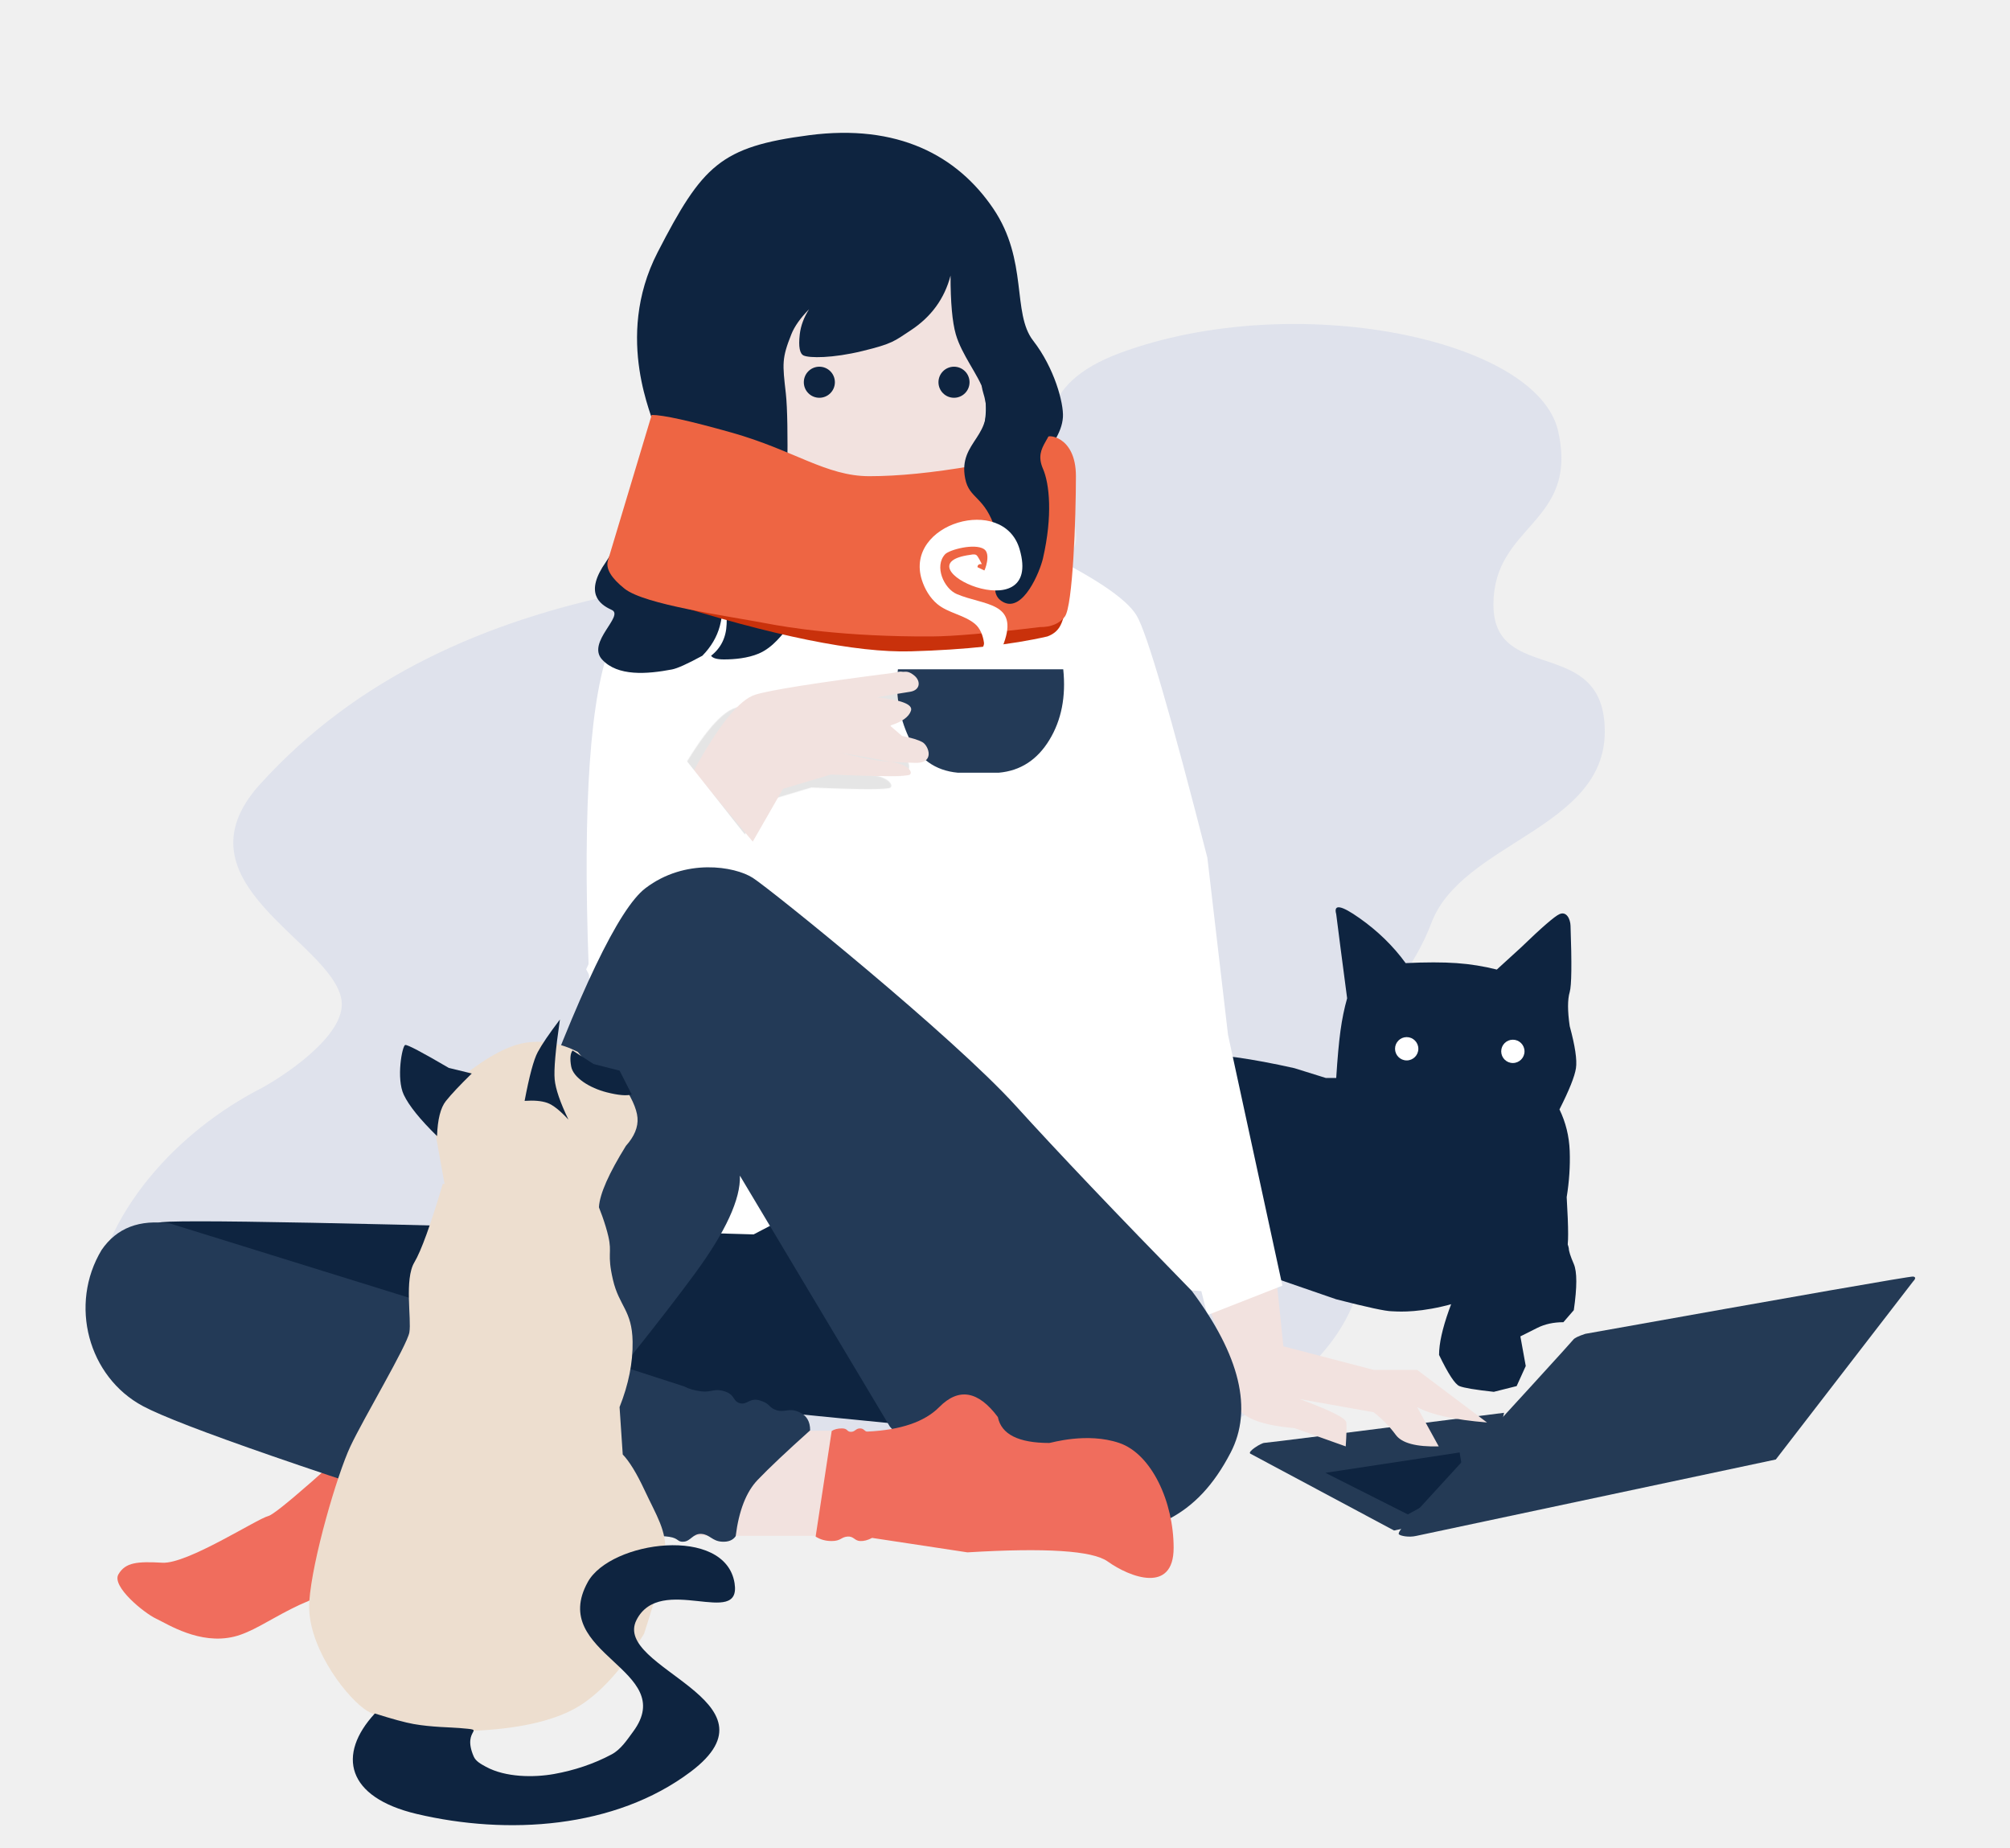
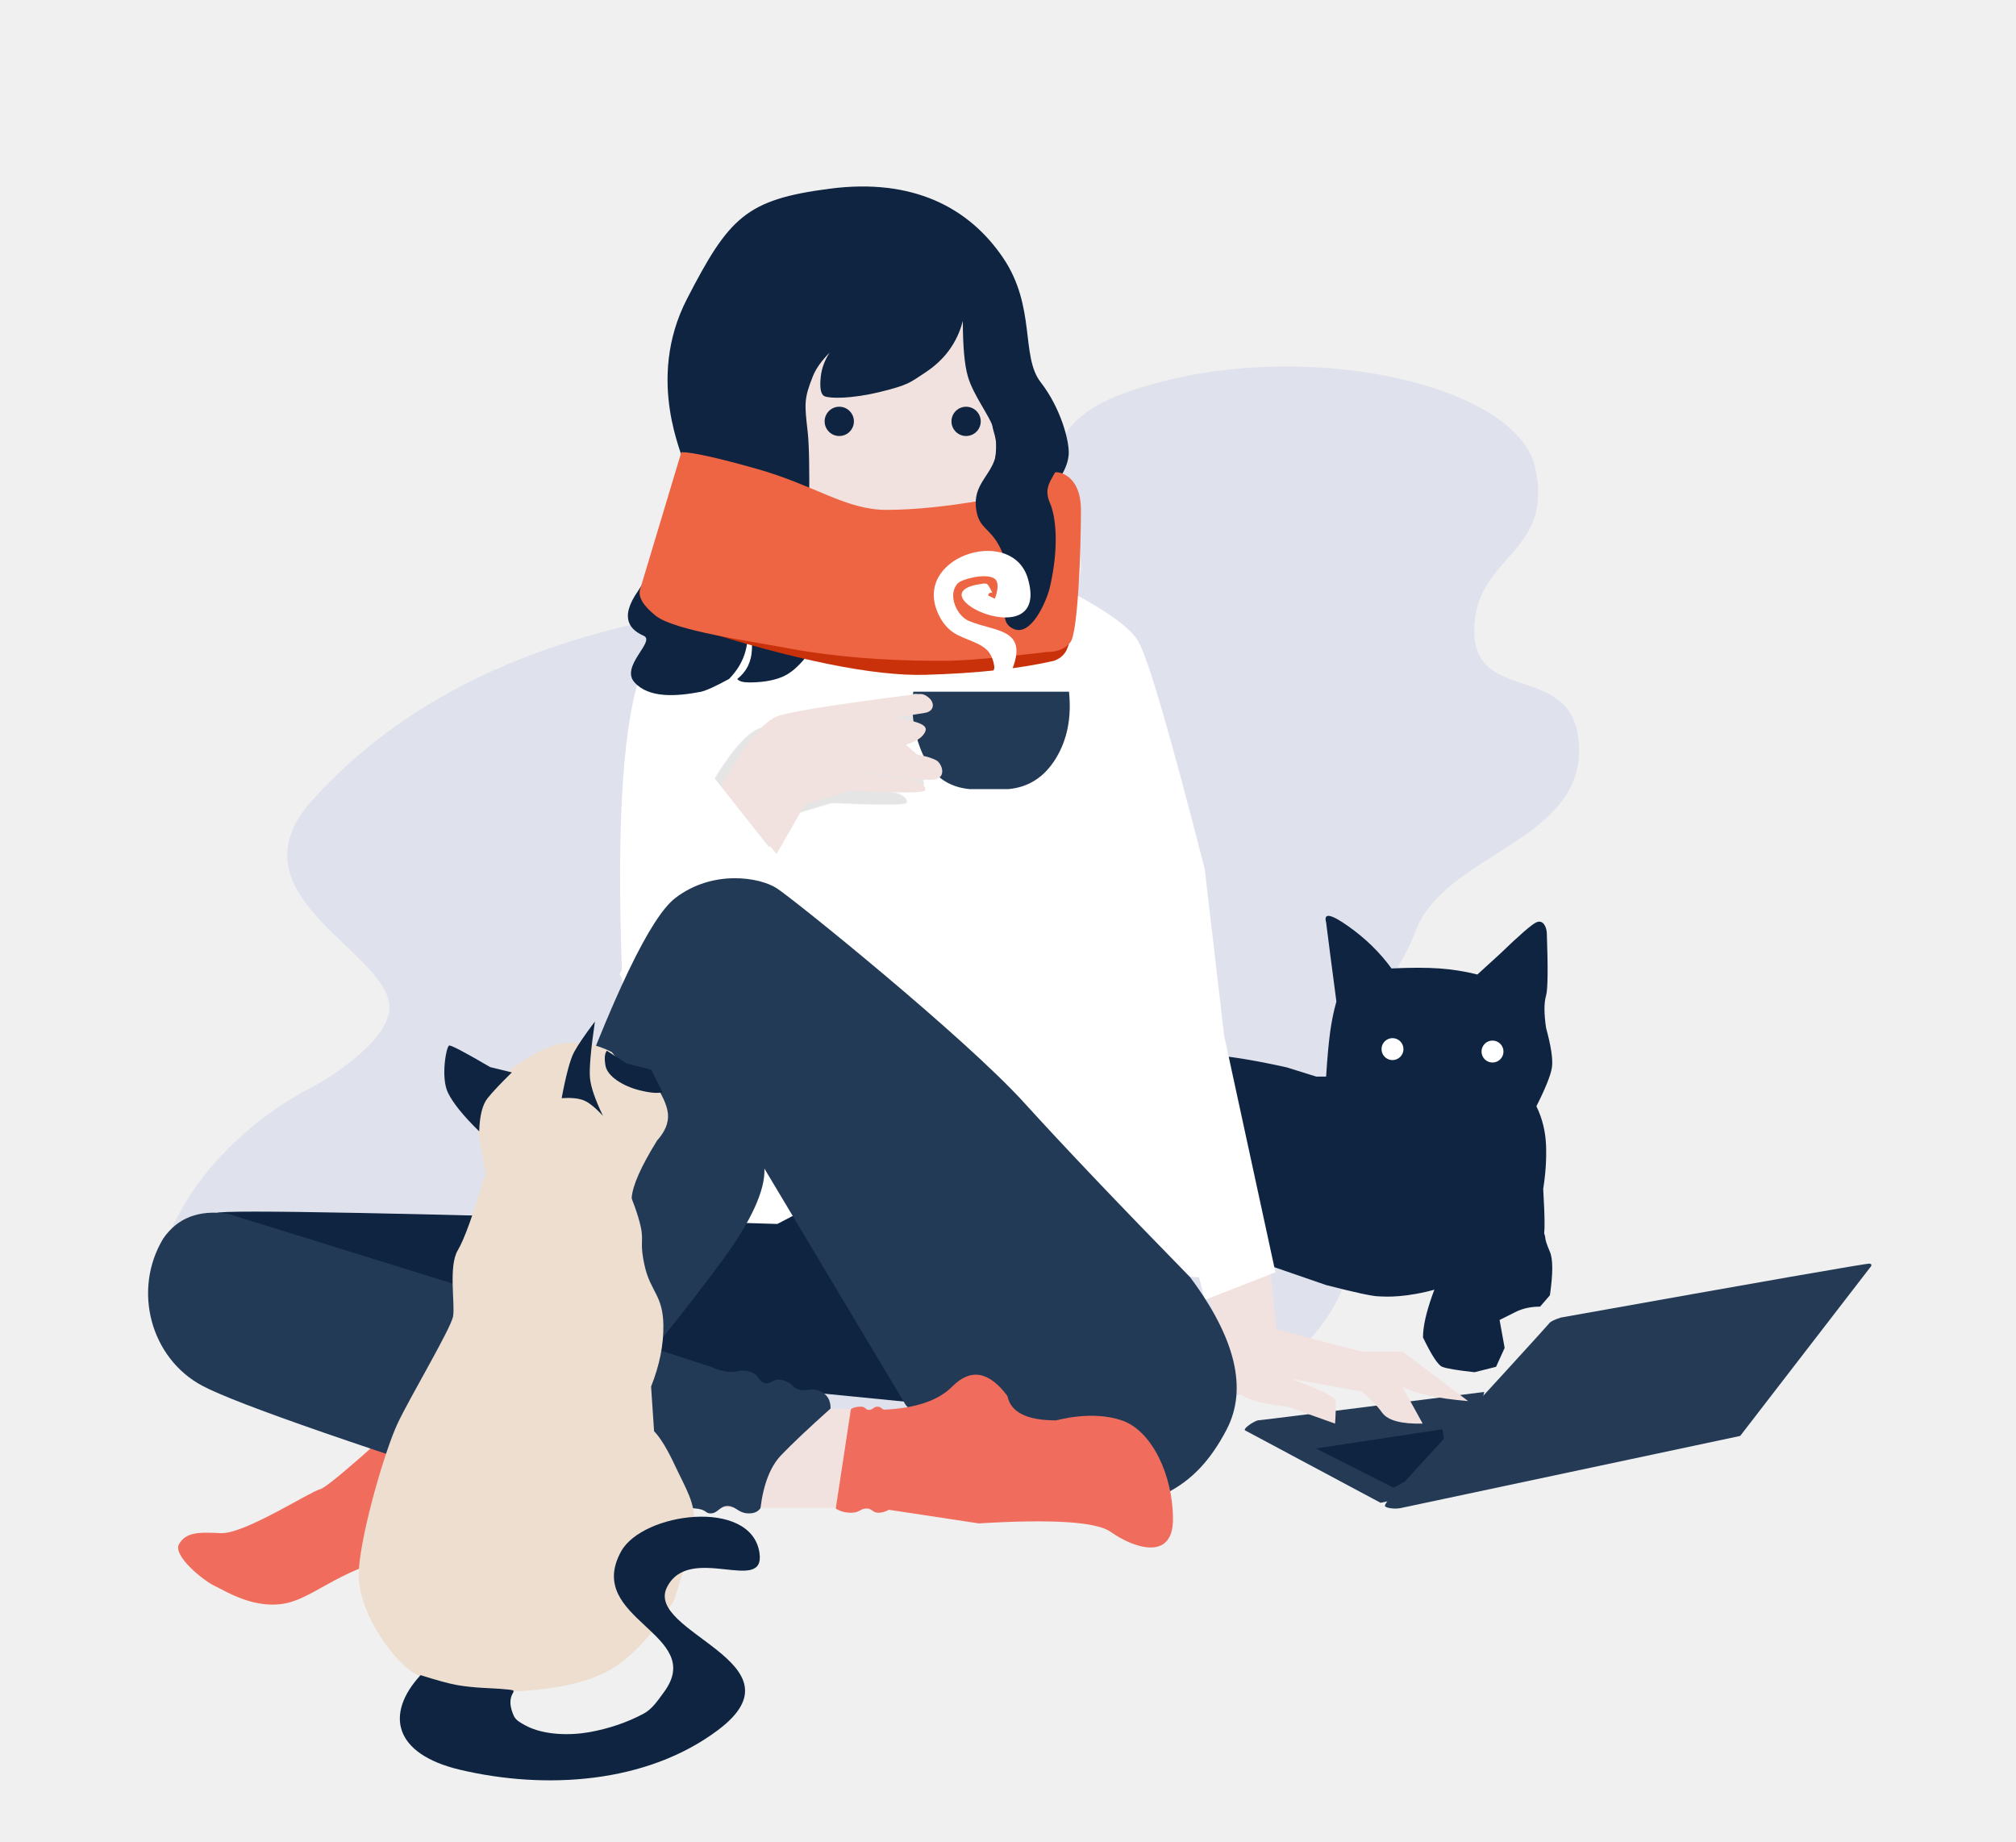
- <svg xmlns="http://www.w3.org/2000/svg" xmlns:xlink="http://www.w3.org/1999/xlink" width="617px" height="567px" viewBox="0 0 617 567" version="1.1">
+ <svg xmlns="http://www.w3.org/2000/svg" xmlns:xlink="http://www.w3.org/1999/xlink" width="657px" height="600px" viewBox="0 0 657 600" version="1.1">
  <defs>
    <path d="M375.095,199.612 C367.344,185.487 361.016,177.677 356.112,176.183 C351.391,174.744 337.312,172.518 313.873,169.506 C312.963,169.389 312.019,168.995 311.1,169.151 C310.181,169.307 309.353,168.654 307.322,170.343 C305.292,172.031 305.472,174.818 308.658,175.309 C312.221,175.858 315.591,176.424 318.769,177.006 C311.2,177.828 307.732,179.199 308.366,181.12 C308.999,183.04 311.145,184.56 314.801,185.681 L311.1,188.867 C308.151,189.43 306.048,190.076 304.789,190.804 C302.901,191.897 300.869,197.464 307.322,197.11 C309.874,196.97 313.904,197.068 318.769,196.366 C320.995,196.045 324.772,195.258 330.099,194.005 C321.439,195.511 315.752,196.546 313.036,197.11 C308.962,197.955 307.872,200.005 308.658,200.695 C309.424,201.368 317.52,201.368 332.948,200.695 L347.638,205.087 L356.929,221.292 L375.095,199.612 Z" id="path-1" />
    <filter x="-4.2%" y="-5.7%" width="116.6%" height="119.2%" filterUnits="objectBoundingBox" id="filter-2">
      <feOffset dx="6" dy="4" in="SourceAlpha" result="shadowOffsetOuter1" />
      <feColorMatrix values="0 0 0 0 0   0 0 0 0 0   0 0 0 0 0  0 0 0 0.1 0" type="matrix" in="shadowOffsetOuter1" />
    </filter>
  </defs>
  <g id="new" stroke="none" stroke-width="1" fill="none" fill-rule="evenodd">
-     <g id="laptop" transform="translate(-78, -20)">
-       <g id="Group" transform="translate(385, 322) scale(-1, 1) translate(-385, -322) translate(104, 57)">
+     <g id="laptop" transform="translate(-61, 0)">
+       <g id="Group" transform="translate(390, 322) scale(-1, 1) translate(-390, -322) translate(109, 57)">
        <path d="M244.03,71.269 C297.287,90.889 230.816,136.009 271.851,136.009 C349.416,136.009 448.016,137.187 508.195,203.705 C535.541,233.93 485.906,252.036 483.165,269.922 C481.461,281.039 502.576,294.276 508.195,297.181 C532.376,309.683 557.592,334.591 560.394,367.106 C560.539,368.782 260.866,423.068 234.491,411.604 C175.238,385.851 156.977,360.815 175.516,305.239 C182.233,285.103 157.95,271.115 148.647,246.327 C139.344,221.538 95.386,217.364 95.386,187.526 C95.386,157.689 129.566,173.377 129.566,148.591 C129.566,123.805 103.335,123.805 109.694,95.352 C116.053,66.9 190.773,51.649 244.03,71.269 Z" id="Path-107" fill="#DFE2EC" fill-rule="nonzero" />
        <g id="Group-18" transform="translate(104.13, 240.7646)">
          <path d="M24.401,19.789 L17.02,13.054 C10.597,6.857 6.646,3.433 5.168,2.781 C2.95,1.803 1.841,4.358 1.771,6.328 C1.359,17.935 1.443,24.721 2.024,26.688 C2.704,28.987 2.704,32.476 2.024,37.152 C0.366,43.238 -0.273,47.54 0.106,50.058 C0.485,52.576 2.173,56.795 5.168,62.715 C3.241,66.678 2.193,70.936 2.024,75.487 C1.856,80.039 2.164,84.753 2.951,89.631 C2.365,99.556 2.365,104.72 2.951,105.123 C35.099,127.249 54.759,124.66 56.585,124.66 C58.461,124.66 64.166,123.434 73.699,120.983 L114.416,106.933 C130.637,102.976 139.542,100.052 141.131,98.161 C142.72,96.269 157.518,95.323 185.525,95.323 L210.144,101.312 C217.429,102.703 221.415,103.051 222.1,102.355 C222.785,101.66 223.128,96.351 223.128,86.429 L219.67,85.233 L227.337,82.314 C225.147,78.885 222.978,77.17 220.831,77.17 C218.684,77.17 216.647,77.17 214.719,77.17 L182.944,70.181 C178.691,65.519 174.993,63.188 171.851,63.188 C168.709,63.188 162.761,63.188 154.007,63.188 L146.228,63.188 C135.106,51.497 125.65,45.652 117.861,45.652 C110.071,45.652 99.624,47.121 86.519,50.058 L76.885,53.062 L73.699,53.062 C73.312,46.95 72.874,42.109 72.385,38.538 C71.896,34.968 71.216,31.657 70.347,28.606 L72.385,13.054 L73.699,2.781 C74.579,-0.385 72.198,0.022 66.555,4.001 C60.913,7.98 56.19,12.584 52.387,17.812 C46.186,17.514 40.978,17.514 36.763,17.812 C32.549,18.11 28.428,18.769 24.401,19.789 Z" id="Path-130" fill="#0E2440" />
          <path d="M2.304,105.34 C2.993,101.323 6.88,100.639 13.967,103.288 C21.054,105.938 27.547,109.029 33.446,112.562 C35.186,114.715 37.068,118.634 39.092,124.319 C41.117,130.004 42.129,134.582 42.129,138.051 C39.321,143.877 37.233,147.068 35.867,147.623 C34.5,148.178 30.986,148.766 25.324,149.385 L18.314,147.623 L15.518,141.465 L17.167,132.369 C16.026,131.791 14.294,130.922 11.969,129.759 C9.645,128.597 6.977,128.016 3.965,128.016 L0.768,124.319 C-0.256,117.244 -0.256,112.521 0.768,110.151 C1.792,107.782 2.304,106.178 2.304,105.34 Z" id="Path-131" fill="#0E2440" />
          <ellipse id="Oval-3" fill="#FFFFFF" cx="19.475" cy="44.895" rx="3.577" ry="3.576" />
          <ellipse id="Oval-3" fill="#FFFFFF" cx="52.065" cy="44.1" rx="3.577" ry="3.576" />
        </g>
        <g id="Group-16">
          <polygon id="Path-119" fill="#FFFFFF" points="263.847 150.056 238.06 188.652 227.223 316.963 216.893 359.438 377.961 347.039 392.521 204.129 368.545 130.354" />
          <g id="Group-15" transform="translate(0, 353.5466)">
            <path d="M126.308,43.035 C174.677,49.187 199.192,52.263 199.853,52.263 C200.846,52.263 205.249,55.022 204.174,55.592 C203.457,55.973 188.757,63.828 160.075,79.159 L133.033,73.384 L126.308,43.035 Z" id="Path-115" fill="#243A55" />
            <polygon id="Path-116" fill="#0E2440" points="139.945 55.212 181.158 61.457 155.847 74.22 138.384 64.716" />
            <path d="M194.052,22.629 L166.346,29.861 L152.993,29.861 L131.54,46.009 C141.673,45.168 148.824,43.595 152.993,41.291 L146.36,53.348 C153.3,53.521 157.697,52.34 159.551,49.808 C161.404,47.275 163.669,44.96 166.346,42.863 L189.063,38.825 C179.626,42.286 174.848,44.68 174.728,46.009 C174.608,47.337 174.668,49.784 174.908,53.348 L190.631,47.746 C202.62,46.716 208.614,43.742 208.614,38.825 C208.614,33.908 212.086,22.665 219.029,5.097 L196.344,0.384 L194.052,22.629 Z" id="Path-100" fill="#F2E2DF" />
            <path d="M42.887,57.368 L0.741,2.725 C-0.094,1.852 -0.094,1.352 0.741,1.226 C1.575,1.1 35.112,6.957 101.351,18.799 C103.496,19.495 104.744,20.108 105.096,20.64 C105.447,21.171 122.397,39.729 155.945,76.314 C158.041,78.661 158.92,80.001 158.582,80.333 C158.075,80.833 155.527,81.332 153.331,80.833 C151.867,80.5 115.052,72.678 42.887,57.368 Z" id="Path-114" fill="#243A55" />
          </g>
          <path d="M271.772,130.501 C253.145,139.382 242.241,146.538 239.062,151.968 C235.882,157.398 228.657,182.149 217.385,226.222 L211.042,280.575 L194.35,357.571 L217.385,366.606 L241.645,269.768 C244.034,238.403 247.148,213.903 250.985,196.267 C254.823,178.631 260.766,165.225 268.814,156.049 L271.772,130.501 Z" id="Path-101" fill="#FFFFFF" />
          <path d="M369.499,128.378 C387.201,134.16 398.541,148.314 403.518,170.84 C408.496,193.365 409.253,233.095 405.789,290.03 L401.02,299.565 L372.235,304.832 L379.16,244.34 L369.499,128.378 Z" id="Path-102" fill="#FFFFFF" />
          <path d="M312.37,168.396 L261.621,168.396 C260.747,176.778 262.171,184.018 265.894,190.116 C269.617,196.213 274.783,199.555 281.39,200.14 L294.009,200.14 C300.982,199.482 305.988,195.876 309.028,189.324 C312.067,182.771 313.181,175.795 312.37,168.396 Z" id="Path-105" fill="#233A57" />
          <g id="Path-104">
            <use fill="black" fill-opacity="1" filter="url(#filter-2)" xlink:href="#path-1" />
            <use fill="#F2E2DF" fill-rule="evenodd" xlink:href="#path-1" />
          </g>
          <path d="M356.664,341.835 C476.584,338.264 537.473,337.074 539.332,338.264 C542.121,340.05 562.133,354.528 559.125,363.591 C557.12,369.634 532.322,376.093 484.73,382.971 L303.998,400.838 L339.061,332.665 L356.664,341.835 Z" id="Path-110" fill="#0E2440" />
          <polygon id="Path-108" fill="#F2E2DF" points="432.331 348.821 464.106 392.174 421.688 406.907 407.806 369.548" />
          <polygon id="Path-103" fill="#FFFFFF" points="408.069 260.493 378.18 195.28 353.94 225.927 373.558 271.895 397.65 279.841" />
          <path d="M222.171,359.16 C245.222,335.587 263.24,316.649 276.223,302.346 C295.697,280.892 351.339,235.997 356.904,232.421 C362.468,228.846 377.694,226.286 389.891,235.6 C398.023,241.809 410.265,267.332 426.619,312.169 L471.866,376.816 C457.882,360.424 446.561,353.803 437.905,356.95 C424.921,361.671 411.26,378.859 411.26,387.029 C411.26,392.476 414.603,400.932 421.289,412.399 C399.828,386.442 384.328,366.974 374.789,353.996 C365.249,341.017 360.612,330.952 360.878,323.801 L314.845,400.811 C294.926,423.634 276.62,435.045 259.928,435.045 C234.889,435.045 220.581,428.688 210.247,408.823 C203.358,395.58 207.333,379.025 222.171,359.16 Z" id="Path-106" fill="#233A57" />
          <path d="M459.681,388.046 C487.912,414.244 503.222,427.648 505.613,428.256 C509.199,429.169 530.457,443.017 538.138,442.594 C545.818,442.171 549.499,442.454 551.651,446.169 C553.802,449.885 543.753,458.029 540.145,459.73 C536.536,461.431 526.694,467.845 516.153,465.285 C505.613,462.725 494.808,450.376 472.129,449.918 C449.45,449.46 435.975,459.735 427.359,454.827 C418.743,449.918 413.677,437.605 418.743,430.09 C423.809,422.574 424.088,408.679 423.809,406.969 C423.623,405.828 421.934,402.434 418.743,396.787 L451.808,375.398 L459.681,388.046 Z" id="Path-109" fill="#F06D5D" />
          <polygon id="Path-112" fill="#F2E2DF" points="376.987 434.341 326.853 434.341 330.221 402.103 361.632 402.103" />
          <path d="M535.753,338.501 L454.657,363.687 L378.068,388.461 C376.568,389.241 374.78,389.756 372.702,390.007 C369.586,390.382 368.815,388.963 365.548,390.007 C362.281,391.05 363.136,393.061 360.85,393.652 C358.565,394.243 357.909,391.781 354.618,392.832 C351.327,393.883 352.133,395.043 349.551,395.811 C346.969,396.58 345.898,394.91 342.596,396.407 C340.394,397.406 339.301,399.26 339.317,401.97 C346.526,408.427 351.891,413.493 355.414,417.166 C358.936,420.84 361.188,426.601 362.17,434.449 C363.036,435.706 364.46,436.268 366.442,436.138 C369.416,435.941 370.132,433.911 372.702,433.754 C375.272,433.596 375.965,435.948 378.068,436.138 C380.171,436.327 379.511,435.104 382.575,434.643 C385.639,434.182 387.39,434.73 389.295,434.449 C393.206,433.871 396.011,432.768 399.232,433.058 C404.02,433.49 410.573,435.109 418.89,437.915 C491.125,414.992 532.856,400.539 544.082,394.557 C560.921,385.583 566.91,363.361 556.81,346.6 C552.171,339.84 545.152,337.14 535.753,338.501 Z" id="Path-111" fill="#233A57" />
          <path d="M332.697,402.168 L337.628,434.571 C336.22,435.483 334.577,435.939 332.697,435.939 C329.878,435.939 329.848,434.746 327.89,434.571 C325.932,434.395 325.727,435.835 324.015,435.939 C322.874,436.008 321.635,435.688 320.298,434.978 L291.027,439.415 C266.982,437.959 252.641,438.886 248.004,442.196 C241.049,447.163 227.735,452.129 227.735,438.025 C227.735,423.921 234.492,409.22 244.427,405.843 C254.363,402.466 265.388,405.843 265.889,405.843 C275.36,405.843 280.626,403.195 281.688,397.897 C287.715,389.819 293.71,388.792 299.672,394.818 C304.162,399.357 311.515,401.867 321.731,402.348 C322.668,402.392 322.668,401.374 324.015,401.374 C325.363,401.374 325.461,402.424 326.793,402.424 C328.126,402.424 327.692,401.374 329.579,401.374 C330.838,401.374 331.877,401.638 332.697,402.168 Z" id="Path-113" fill="#F06D5D" />
          <path d="M285.588,65.612 C284.523,86.033 284.523,98.464 285.588,102.904 C287.187,109.564 307.89,122.37 312.778,122.75 C317.666,123.13 348.678,112.749 358.578,91.849 C368.478,70.95 365.641,47.121 352.648,38.578 C343.986,32.883 332.171,30.035 317.204,30.035 L299.437,32.054 L285.588,65.612 Z" id="Path-99" fill="#F2E2DF" transform="translate(324.6496, 76.39764) rotate(-4) translate(-324.6496, -76.39764) " />
          <ellipse id="Oval-2" fill="#0E2440" cx="295.154" cy="80.308" rx="4.769" ry="4.768" />
          <ellipse id="Oval-2" fill="#0E2440" cx="336.488" cy="80.308" rx="4.769" ry="4.768" />
          <polygon id="Path-117" fill="#C9310B" points="265.789 97.203 276.244 95.252 276.244 104.911 268.899 103.691" />
          <path d="M298.386,45.773 C299.859,52.912 303.627,58.713 309.691,63.175 C314.568,66.764 315.001,67.551 324.142,70.297 C333.283,73.043 340.358,73.329 342.128,72.632 C343.325,72.161 343.915,70.125 343.661,66.172 C343.491,63.536 342.674,60.933 341.209,58.361 C343.727,61.195 345.404,63.843 346.24,66.307 C348.81,73.877 348.495,75.489 346.986,84.523 C345.476,93.558 344.81,121.458 344.81,126.031 C344.81,130.603 335.416,147.484 342.146,155.783 C344.105,158.198 346.663,162.534 351.131,164.708 C354.403,166.3 358.479,166.883 361.675,167.05 C363.806,167.162 365.142,166.855 365.682,166.129 C362.785,163.597 361.367,160.286 361.427,156.196 C361.488,152.106 362.02,147.152 363.023,141.333 C362.605,148.331 362.757,153.521 363.48,156.901 C364.204,160.28 365.831,163.403 368.361,166.269 C372.796,168.997 375.831,170.561 377.468,170.961 C385.002,172.803 394.023,174.017 399.062,169.009 C404.1,164.002 392.818,155.249 396.881,153.677 C400.945,152.105 405.497,148.758 399.436,139.091 C398.561,137.695 397.477,135.405 396.182,132.221 C390.531,109.035 387.506,97.05 387.106,96.266 C386.507,95.09 400.895,70.751 388.549,43.344 C376.203,15.937 370.942,9.985 344.005,5.022 C317.068,0.06 298.303,8.803 286.39,24.523 C274.747,39.887 279.022,56.292 272.018,64.384 C265.013,72.476 261.635,83.091 261.661,87.314 C261.723,97.534 275.987,106.763 271.961,110.676 C267.935,114.588 262.998,117.707 261.314,129.258 C259.629,140.81 269.565,159.018 277.608,156.764 C282.971,155.261 288.075,153.012 292.921,150.015 C284.722,146.8 280.719,142.968 280.912,138.517 C285.851,142.353 290.408,144.27 294.583,144.27 L300.912,135.971 C287.949,107.902 283.108,89.454 286.39,80.625 C288.122,75.963 293.702,69.882 295.835,63.666 C297.106,59.961 297.956,53.997 298.386,45.773 Z" id="Path-118" fill="#0E2440" transform="translate(331.7503, 88.09658) rotate(-3) translate(-331.7503, -88.09658) " />
          <path d="M260.722,148.732 L311.846,153.119 L384.725,147.399 C350.628,158.2 325.192,163.365 308.416,162.894 C291.64,162.422 277.663,160.899 266.485,158.325 C264.781,157.698 263.522,156.709 262.71,155.356 C261.897,154.004 261.235,151.796 260.722,148.732 Z" id="Path-120" fill="#C9310B" />
          <path d="M363.461,95.75 C344.267,101.152 334.448,109.143 321.134,109.143 C312.258,109.143 301.713,108.092 289.501,105.991 C273.764,100.948 266.108,98.056 266.531,97.316 C267.166,96.207 257.73,96.366 257.73,109.143 C257.73,121.92 258.676,148.979 261.133,152.229 C262.771,154.395 265.327,155.47 268.801,155.454 C284.315,157.333 295.401,158.29 302.057,158.325 C328.955,158.465 346.444,155.51 352.531,154.351 C365.05,151.966 390.09,148.591 396.277,143.668 C400.401,140.387 402.108,137.515 401.397,135.052 L387.953,90.337 C384.421,90.344 376.257,92.148 363.461,95.75 Z" id="Path-98" fill="#EE6543" />
          <path d="M266.303,89.691 C264.413,97.042 271.786,99.078 268.183,106.301 C265.959,110.757 264.425,120.462 266.745,133.73 C267.474,137.903 271.963,150.66 278.182,147.803 C284.4,144.946 277.881,136.348 281.717,125.907 C285.552,115.466 290.271,116.91 291.876,110.526 C294.805,98.883 282.77,97.292 287.692,84.049 C292.614,70.805 268.193,82.341 266.303,89.691 Z" id="Path-118" fill="#0E2440" transform="translate(278.9659, 113.1038) rotate(-3) translate(-278.9659, -113.1038) " />
        </g>
        <g id="Group-12" transform="translate(423.2766, 400.0825) rotate(-5) translate(-423.2766, -400.0825) translate(357.6985, 275.7271)">
          <path d="M97.373,19.865 C90.25,13.111 84.064,9.138 78.816,7.946 C73.568,6.754 68.273,7.251 62.931,9.436 L56.698,15.902 L49.014,17.294 C45.428,21.611 43.398,25.174 42.924,27.985 C42.45,30.796 43.379,33.757 45.713,36.869 C50.207,45.758 52.412,52.215 52.329,56.239 C52.246,60.263 54.287,65.355 58.451,71.514 L85.947,66.054 L98.563,59.251 L105.071,35.299 L106.515,21.929 L97.373,19.865 Z" id="Path-90" fill="#EDDECF" />
          <path d="M64.584,9.138 L57.774,12.719 L49.661,14.04 L45.308,21.018 C46.868,21.6 49.432,21.6 53.002,21.018 C58.357,20.146 63.658,17.441 64.584,14.04 C65.202,11.772 65.202,10.138 64.584,9.138 Z" id="Path-90" fill="#0E2440" />
          <path d="M54.758,51.649 C51.854,57.023 49.83,61.459 48.687,64.959 C46.972,70.208 48.687,70.208 46.103,78.146 C43.52,86.084 39.424,86.946 38.433,96.544 C37.772,102.943 38.518,109.729 40.671,116.903 L38.433,131.308 C36.214,133.24 33.67,136.683 30.803,141.638 C26.501,149.07 22.853,153.557 22.853,160.311 C22.853,164.814 24.277,173.234 27.124,185.572 C33.496,198.241 40.337,206.766 47.65,211.148 C54.962,215.53 65.509,218.516 79.291,220.105 C95.585,220.237 106.071,218.859 110.749,215.97 C117.765,211.637 130.126,197.516 130.356,184.638 C130.586,171.76 125.228,145.092 121.933,136.114 C118.637,127.136 107.295,103.762 106.949,99.699 C106.603,95.636 109.94,83.589 107.295,78.146 C105.532,74.517 103.332,66.264 100.693,53.385 L55.567,51.649" id="Path-92" fill="#EDDECF" />
          <path d="M69.276,0 C69.811,9.413 69.811,15.572 69.276,18.475 C68.742,21.377 66.979,25.35 63.988,30.394 C66.839,27.8 69.158,26.277 70.944,25.825 C72.73,25.372 75.048,25.372 77.899,25.825 C77.125,18.078 76.225,13.001 75.199,10.591 C74.173,8.181 72.199,4.651 69.276,0 Z" id="Path-88" fill="#0E2440" />
          <path d="M94.79,18.872 L101.963,17.776 C110.653,13.658 115.302,11.711 115.91,11.937 C116.823,12.274 117.802,22.448 114.998,27.22 C113.128,30.402 109.373,34.307 103.733,38.936 C104.009,33.82 103.419,30.165 101.963,27.971 C100.507,25.777 98.116,22.744 94.79,18.872 Z" id="Path-89" fill="#0E2440" />
          <path d="M107.31,217.125 C117.806,230.704 113.838,243.515 91.806,246.723 C63.618,250.826 30.838,245.984 9.14,226.46 C-17.919,202.114 35.988,197.007 29.807,181.565 C23.761,166.462 -2.653,181.449 0.795,167.661 C5.162,150.201 39.834,158.022 45.706,171.237 C56.003,194.408 15.464,195.525 27.821,215.735 C29.494,218.47 31.101,221.526 33.784,223.283 C38.994,226.695 44.864,229.2 50.874,230.832 C56.899,232.468 65.63,233.21 71.939,230.435 C73.419,229.784 75.139,229.073 75.913,227.654 C80.584,219.091 71.906,219.31 81.078,219.31 C83.631,219.31 89.655,219.807 95.188,219.31 C97.817,219.074 101.858,218.346 107.31,217.125 Z" id="Path-123" fill="#0E2440" fill-rule="nonzero" />
        </g>
        <path d="M290.191,133.283 C312.902,136.344 267.44,157.295 275.031,131.507 C279.986,114.671 310.497,123.583 305.037,140.942 C304.152,143.755 302.537,146.51 300.267,148.392 C296.926,151.161 292.087,151.686 288.741,154.451 C287.097,155.809 286.25,158.099 285.96,160.212 C285.752,161.726 287.71,163.096 287.351,164.582 C287.107,165.589 285.478,166.469 284.568,165.972 C282.466,164.823 280.728,162.757 279.899,160.509 C275.165,147.676 285.985,148.855 294.308,145.313 C298.236,143.641 301.315,136.784 297.883,133.096 C296.612,131.73 288.887,129.641 285.96,131.507 C283.632,132.991 285.861,138.473 285.861,138.062 L287.947,137.069 C287.947,136.363 287.5,136.048 286.606,136.125 C286.606,136.125 287,135.328 287.351,134.685 C287.735,133.981 288.092,133.421 288.395,133.283 C289.043,132.989 289.904,133.245 290.191,133.283 Z" id="Path-47" fill="#FFFFFF" fill-rule="nonzero" />
      </g>
    </g>
  </g>
</svg>
